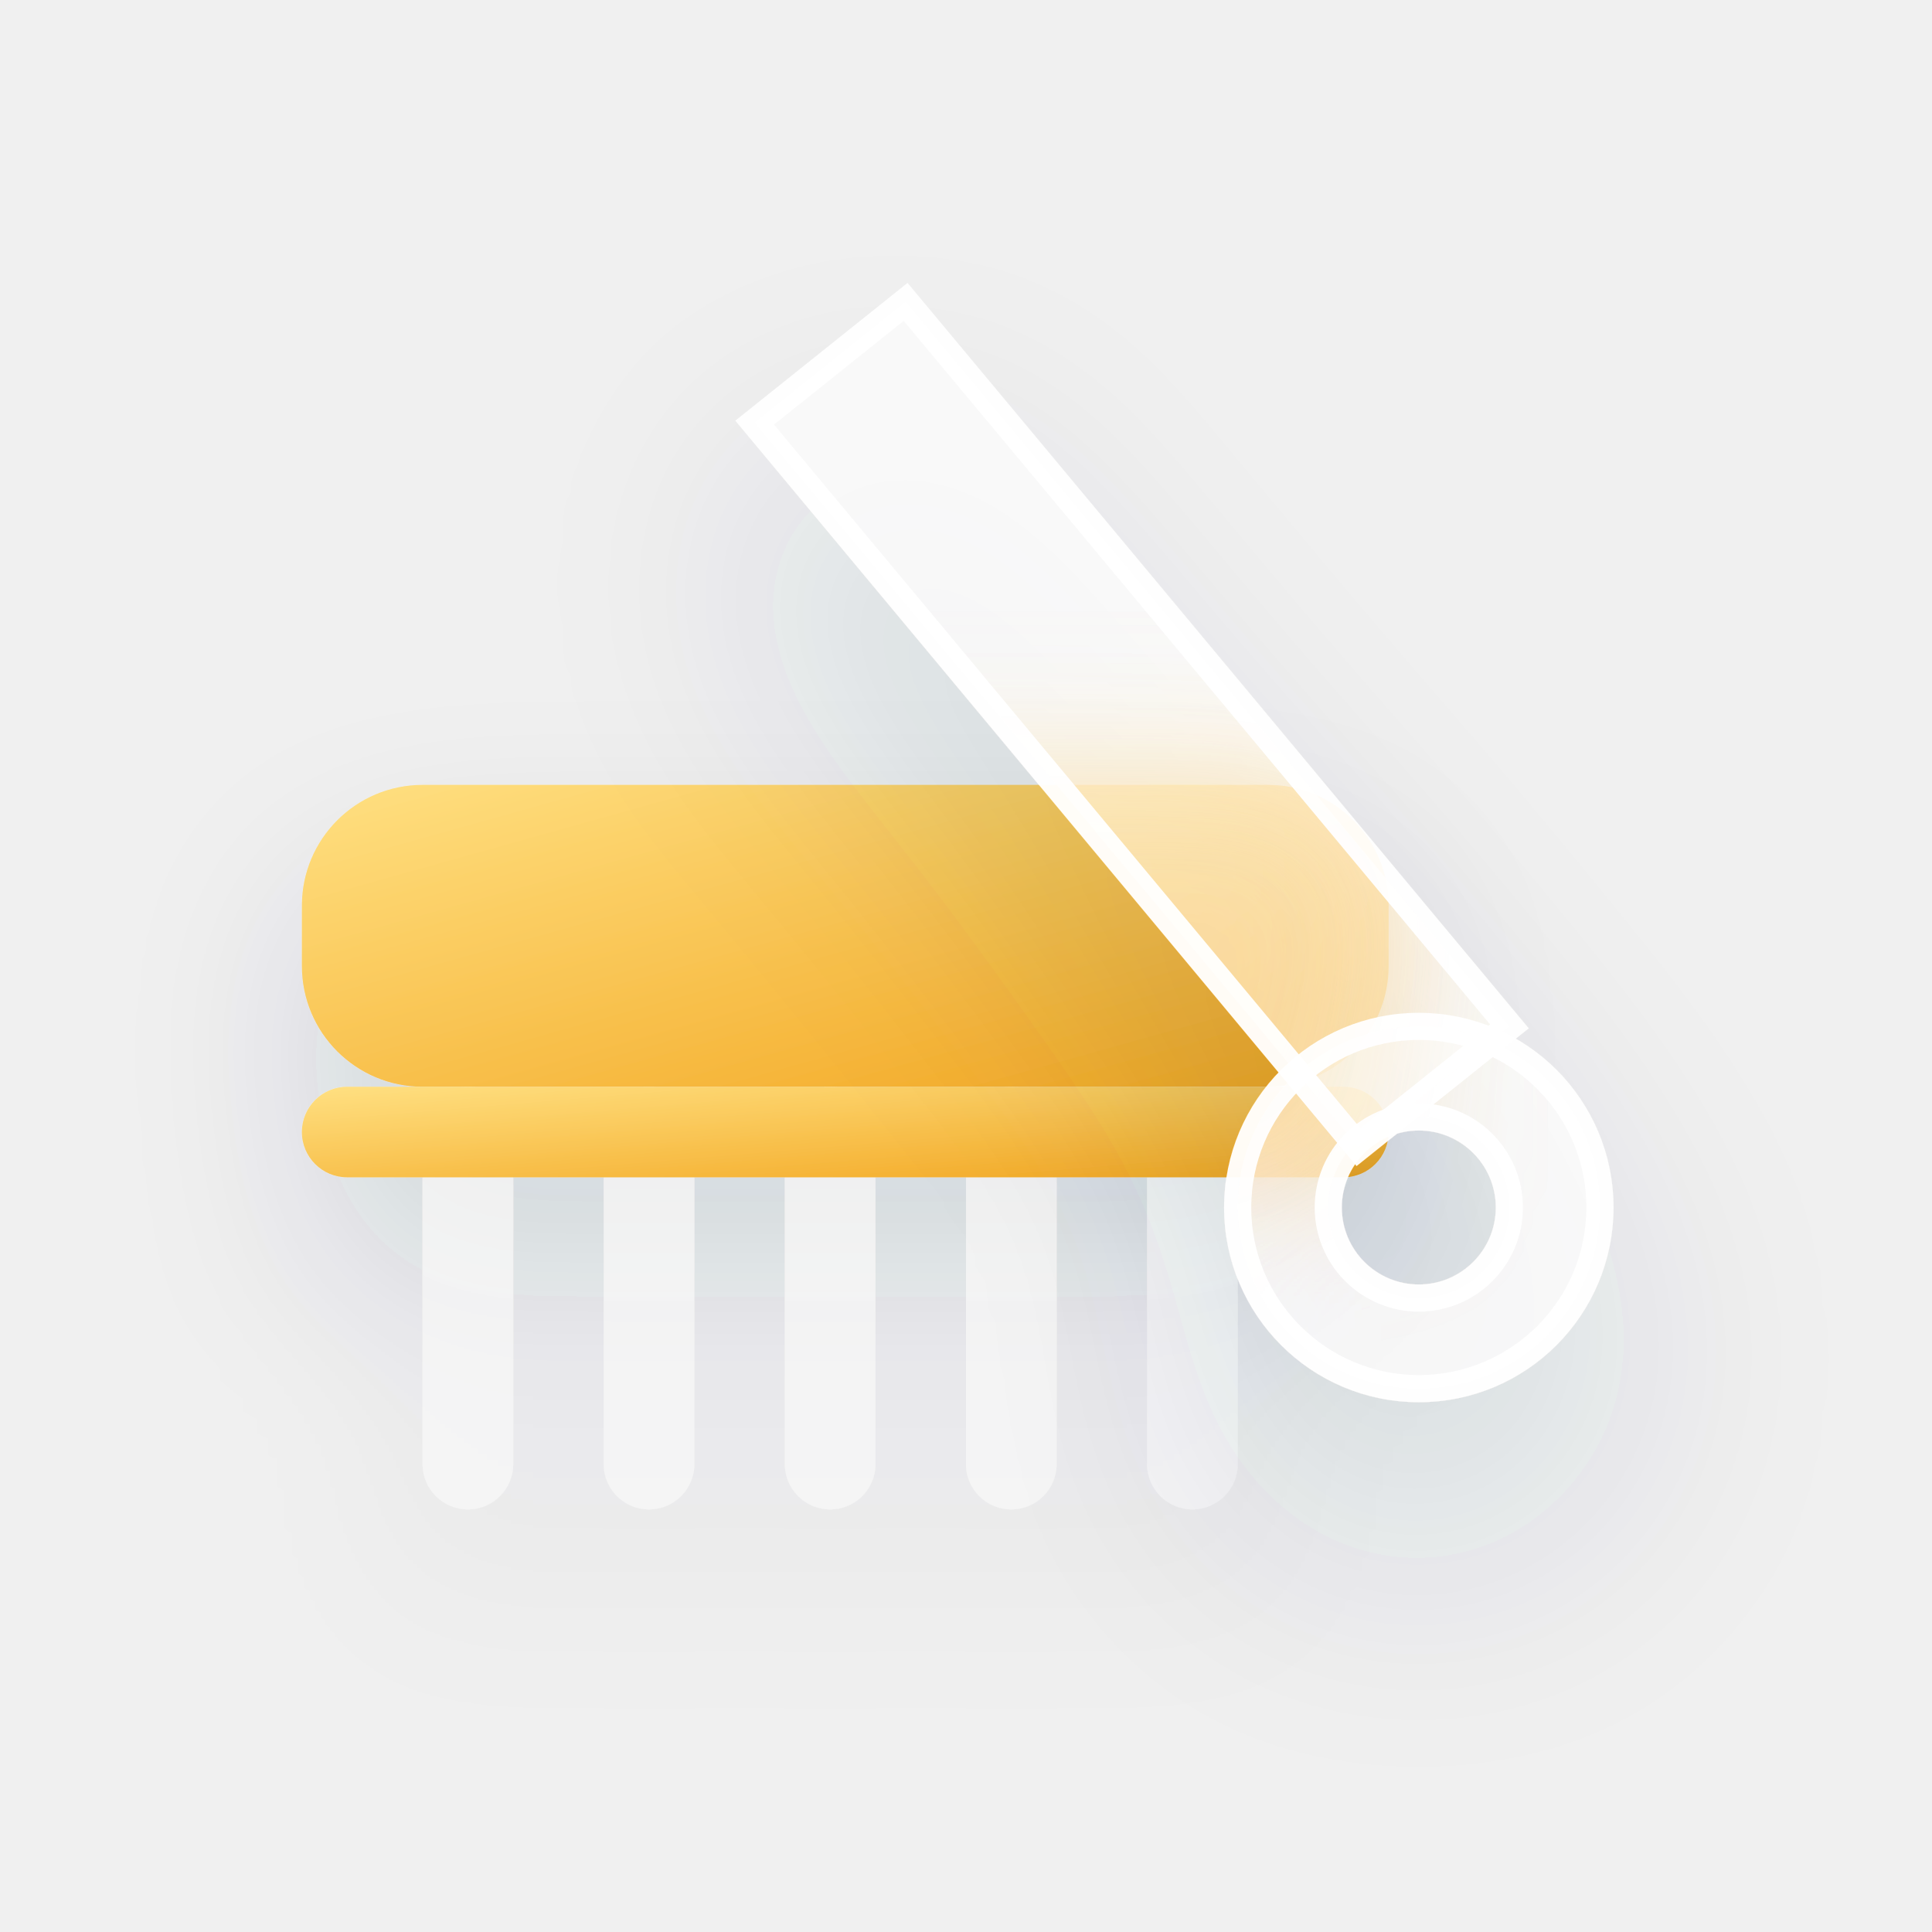
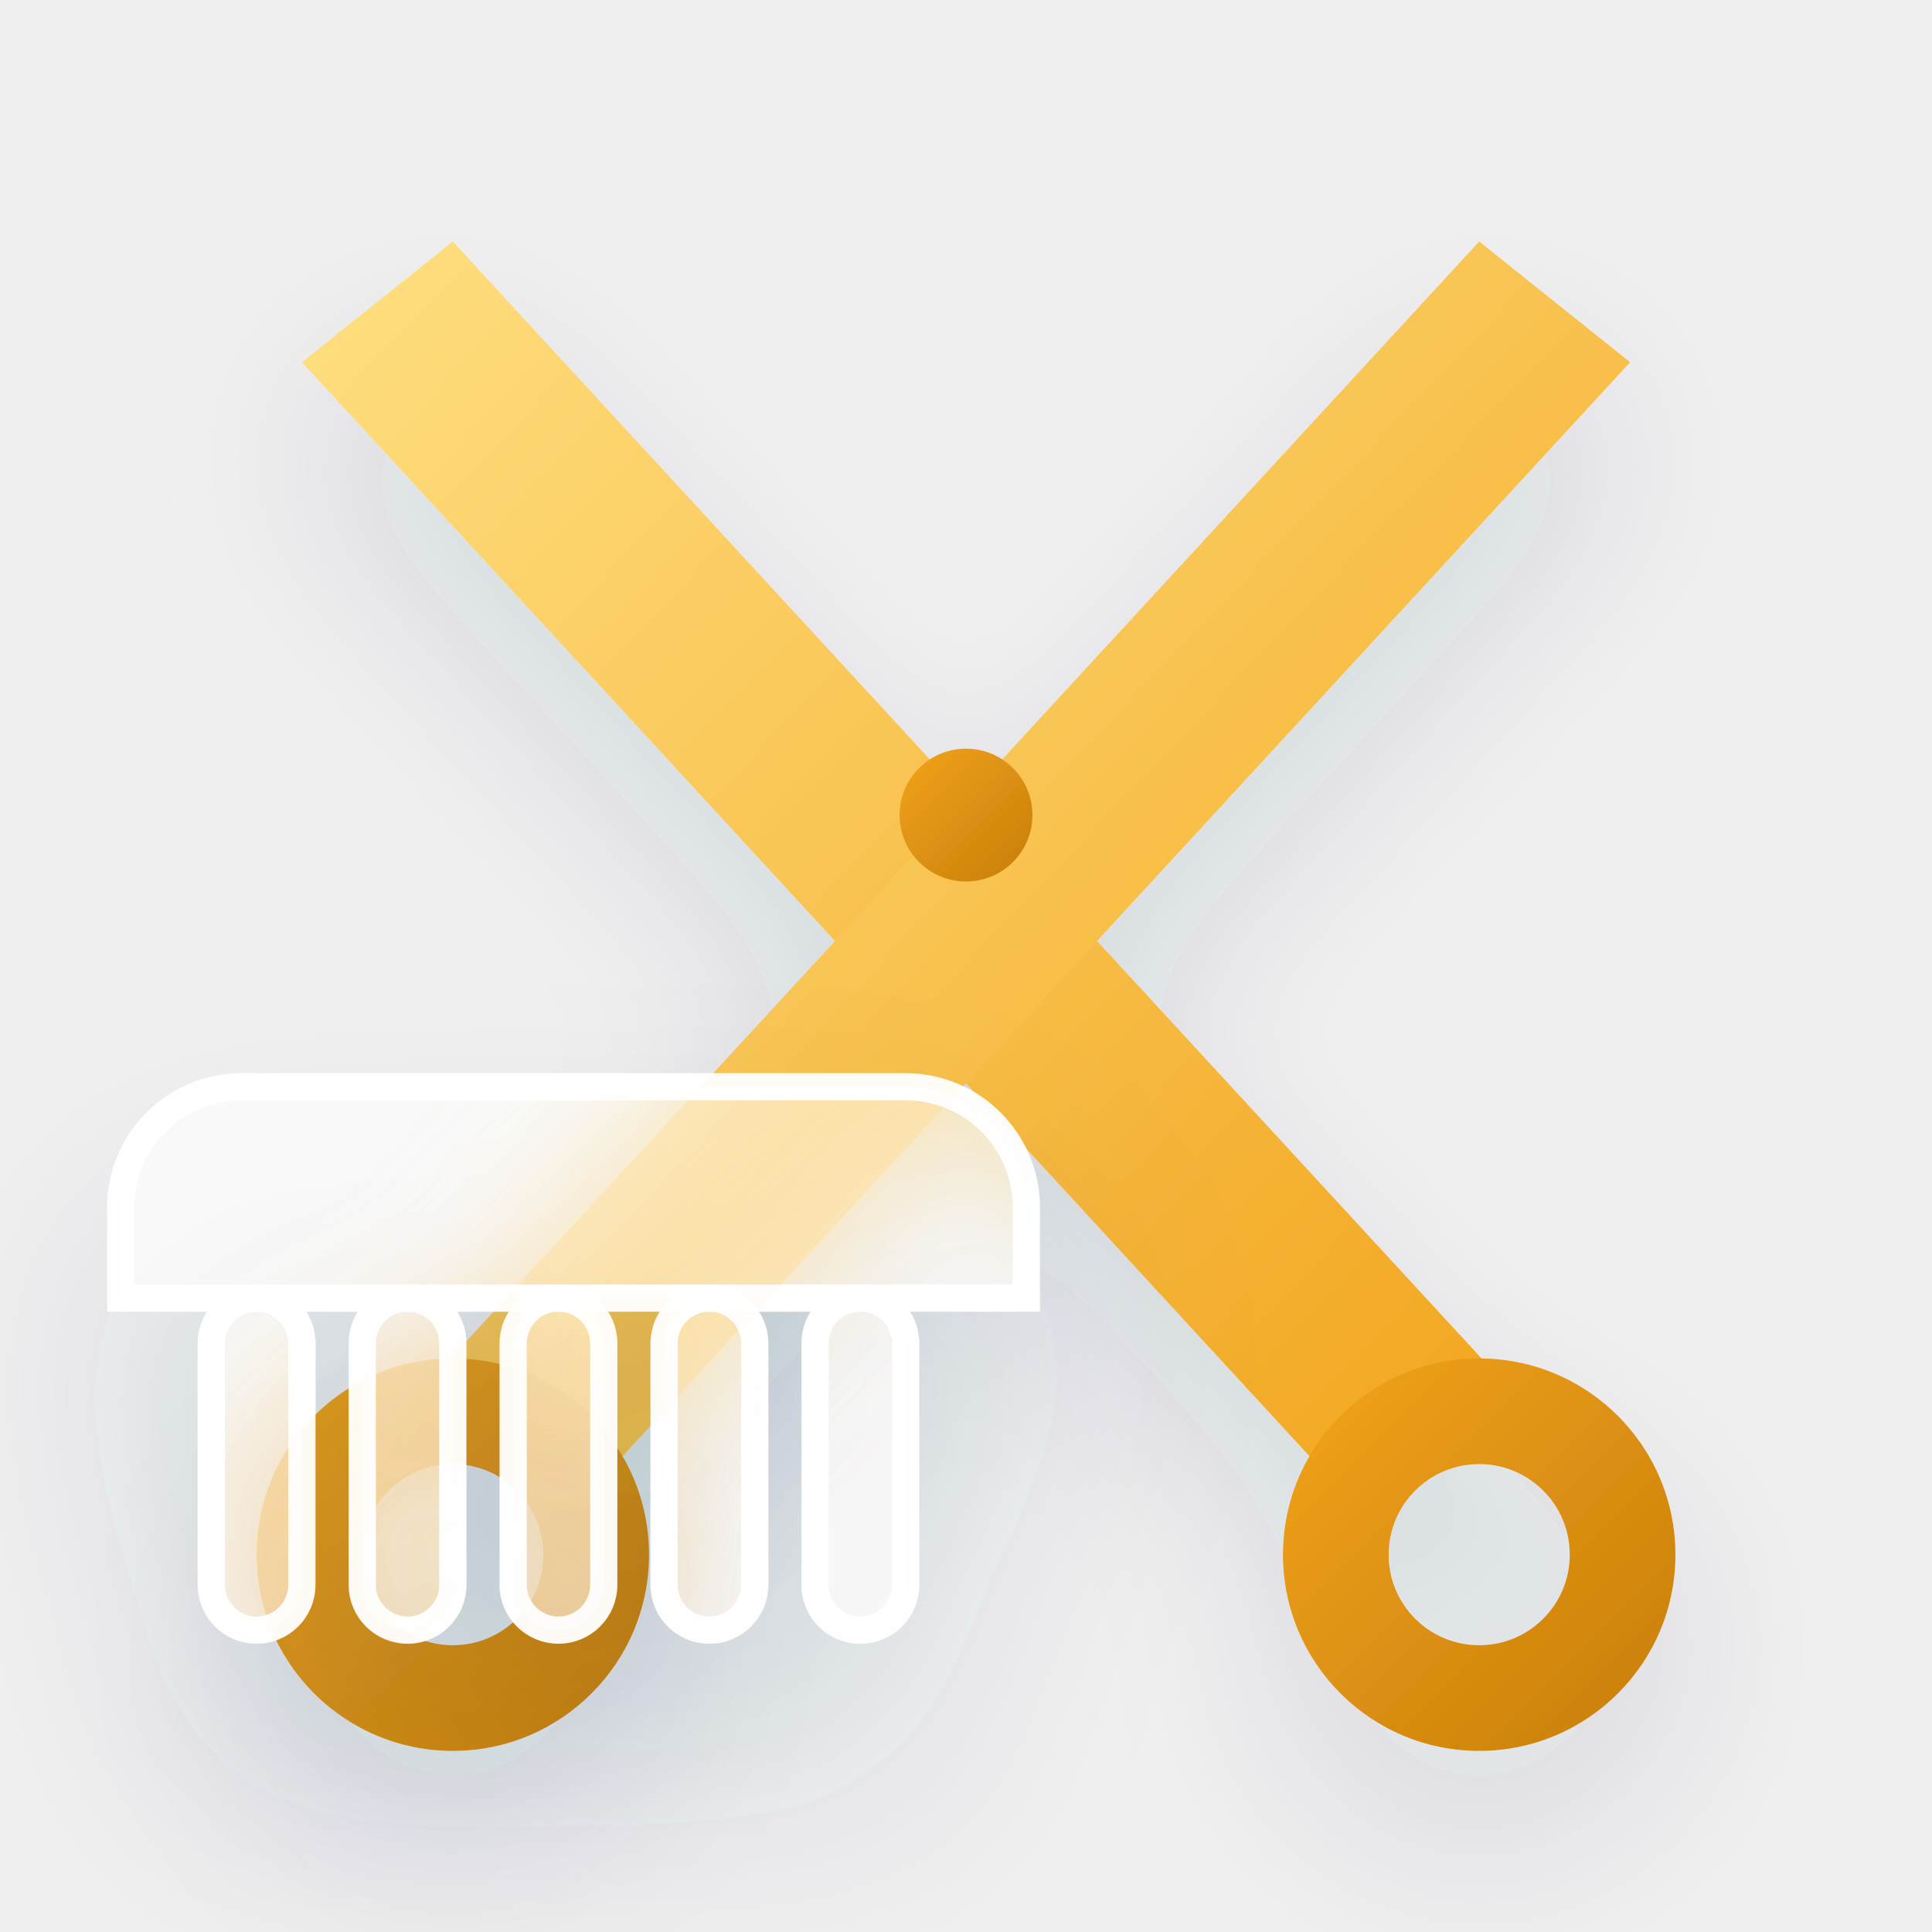
<svg xmlns="http://www.w3.org/2000/svg" xmlns:xlink="http://www.w3.org/1999/xlink" viewBox="0 0 64 64" width="64" height="64">
  <defs>
    <linearGradient id="mf-hair-g" x1="0" y1="0" x2="1" y2="1">
      <stop offset="0" stop-color="#FFE082" />
      <stop offset="1" stop-color="#F2A41C" />
    </linearGradient>
    <linearGradient id="mf-hair-g2" x1="0" y1="0" x2="1" y2="1">
      <stop offset="0" stop-color="#F2A41C" />
      <stop offset="1" stop-color="#C77D0A" />
    </linearGradient>
    <filter id="mf-hair-blur" x="-30%" y="-30%" width="160%" height="160%">
      <feGaussianBlur stdDeviation="2.4" />
    </filter>
    <filter id="mf-hair-sh" x="-40%" y="-40%" width="180%" height="200%">
      <feDropShadow dx="0" dy="5" stdDeviation="4" flood-color="#1E3A5F" flood-opacity=".16" />
    </filter>
    <filter id="mf-hair-sh2" x="-40%" y="-40%" width="180%" height="200%">
      <feDropShadow dx="0" dy="3" stdDeviation="3" flood-color="#1E3A5F" flood-opacity=".12" />
    </filter>
  </defs>
  <defs>
    <g id="mf-hair-b">
-       <rect x="10" y="26" width="36" height="10" rx="4" fill="url(#mf-hair-g)" />
-       <g fill="#fff" fill-opacity=".4">
-         <rect x="14" y="36" width="3" height="14" rx="1.5" />
-         <rect x="20" y="36" width="3" height="14" rx="1.5" />
-         <rect x="26" y="36" width="3" height="14" rx="1.5" />
-         <rect x="32" y="36" width="3" height="14" rx="1.5" />
-         <rect x="38" y="36" width="3" height="14" rx="1.5" />
-       </g>
-       <rect x="10" y="36" width="36" height="3" rx="1.5" fill="url(#mf-hair-g)" />
+       <path d="M15 8 50 46l-5 4L10 12Z" fill="url(#mf-hair-g)" />
+       <path d="M49 8 14 46l5 4L54 12Z" fill="url(#mf-hair-g)" />
+       <path d="M15 58a6.5 6.5 0 1 1 0-13 6.5 6.5 0 0 1 0 13Zm0-3.5a3 3 0 1 0 0-6 3 3 0 0 0 0 6Z" fill="url(#mf-hair-g2)" fill-rule="evenodd" />
+       <path d="M49 58a6.5 6.5 0 1 1 0-13 6.5 6.5 0 0 1 0 13Zm0-3.5a3 3 0 1 0 0-6 3 3 0 0 0 0 6Z" fill="url(#mf-hair-g2)" fill-rule="evenodd" />
+       <circle cx="32" cy="27" r="2.2" fill="url(#mf-hair-g2)" />
    </g>
    <clipPath id="mf-hair-c">
-       <path d="M50 34 30 10l-5 4 20 24Z" />
-       <path d="M47 46a6 6 0 1 0 0-12 6 6 0 0 0 0 12Zm0-3a3 3 0 1 1 0-6 3 3 0 0 1 0 6Z" />
+       <path d="M4 40a4 4 0 0 1 4-4h22a4 4 0 0 1 4 4v3H4Z" />
+       <path d="M8.5 43h0a1.5 1.5 0 0 1 1.5 1.5v8a1.5 1.5 0 0 1 -1.5 1.5h-0a1.5 1.5 0 0 1 -1.5 -1.5v-8a1.5 1.5 0 0 1 1.5 -1.5Z" />
+       <path d="M13.5 43h0a1.5 1.5 0 0 1 1.5 1.5v8a1.5 1.5 0 0 1 -1.5 1.5h-0a1.5 1.5 0 0 1 -1.5 -1.5v-8a1.5 1.5 0 0 1 1.5 -1.5Z" />
+       <path d="M18.5 43h0a1.5 1.5 0 0 1 1.5 1.5v8a1.5 1.5 0 0 1 -1.5 1.5h-0a1.5 1.5 0 0 1 -1.5 -1.5v-8a1.5 1.5 0 0 1 1.5 -1.5Z" />
+       <path d="M23.5 43h0a1.5 1.5 0 0 1 1.5 1.5v8a1.5 1.5 0 0 1 -1.5 1.5h-0a1.5 1.5 0 0 1 -1.5 -1.5v-8a1.5 1.5 0 0 1 1.5 -1.5Z" />
+       <path d="M28.5 43h0a1.5 1.5 0 0 1 1.5 1.5v8a1.5 1.5 0 0 1 -1.5 1.5h-0a1.5 1.5 0 0 1 -1.5 -1.5v-8a1.5 1.5 0 0 1 1.5 -1.5Z" />
    </clipPath>
  </defs>
  <g filter="url(#mf-hair-sh2)">
    <use href="#mf-hair-b" xlink:href="#mf-hair-b" />
  </g>
  <g filter="url(#mf-hair-sh)">
    <g clip-path="url(#mf-hair-c)">
      <rect width="64" height="64" fill="#fff" fill-opacity=".35" />
      <use href="#mf-hair-b" xlink:href="#mf-hair-b" filter="url(#mf-hair-blur)" opacity=".85" />
    </g>
-     <path d="M50 34 30 10l-5 4 20 24Z" fill="#fff" fill-opacity=".48" />
-     <path d="M47 46a6 6 0 1 0 0-12 6 6 0 0 0 0 12Zm0-3a3 3 0 1 1 0-6 3 3 0 0 1 0 6Z" fill="#fff" fill-opacity=".48" />
-     <path d="M50 34 30 10l-5 4 20 24Z" fill="none" stroke="#fff" stroke-opacity=".95" stroke-width=".9" />
-     <path d="M47 46a6 6 0 1 0 0-12 6 6 0 0 0 0 12Zm0-3a3 3 0 1 1 0-6 3 3 0 0 1 0 6Z" fill="none" stroke="#fff" stroke-opacity=".95" stroke-width=".9" />
+     <path d="M4 40a4 4 0 0 1 4-4h22a4 4 0 0 1 4 4v3H4Z" fill="#fff" fill-opacity=".48" />
+     <path d="M8.5 43h0a1.5 1.5 0 0 1 1.5 1.5v8a1.5 1.5 0 0 1 -1.5 1.5h-0a1.5 1.5 0 0 1 -1.5 -1.5v-8a1.5 1.5 0 0 1 1.5 -1.5Z" fill="#fff" fill-opacity=".48" />
+     <path d="M13.5 43h0a1.5 1.5 0 0 1 1.5 1.5v8a1.5 1.5 0 0 1 -1.5 1.5h-0a1.5 1.5 0 0 1 -1.5 -1.5v-8a1.5 1.5 0 0 1 1.5 -1.5Z" fill="#fff" fill-opacity=".48" />
+     <path d="M18.5 43h0a1.5 1.5 0 0 1 1.5 1.5v8a1.5 1.5 0 0 1 -1.5 1.5h-0a1.5 1.5 0 0 1 -1.5 -1.5v-8a1.5 1.5 0 0 1 1.5 -1.5Z" fill="#fff" fill-opacity=".48" />
+     <path d="M23.5 43h0a1.5 1.5 0 0 1 1.5 1.5v8a1.5 1.5 0 0 1 -1.5 1.5h-0a1.5 1.5 0 0 1 -1.5 -1.5v-8a1.5 1.5 0 0 1 1.5 -1.5Z" fill="#fff" fill-opacity=".48" />
+     <path d="M28.5 43h0a1.5 1.5 0 0 1 1.5 1.5v8a1.5 1.5 0 0 1 -1.5 1.5h-0a1.5 1.5 0 0 1 -1.5 -1.5v-8a1.5 1.5 0 0 1 1.5 -1.5Z" fill="#fff" fill-opacity=".48" />
+     <path d="M4 40a4 4 0 0 1 4-4h22a4 4 0 0 1 4 4v3H4Z" fill="none" stroke="#fff" stroke-opacity=".95" stroke-width=".9" />
+     <path d="M8.5 43h0a1.5 1.5 0 0 1 1.5 1.5v8a1.5 1.5 0 0 1 -1.5 1.5h-0a1.5 1.5 0 0 1 -1.5 -1.5v-8a1.5 1.5 0 0 1 1.5 -1.5Z" fill="none" stroke="#fff" stroke-opacity=".95" stroke-width=".9" />
+     <path d="M13.5 43h0a1.5 1.5 0 0 1 1.5 1.5v8a1.5 1.5 0 0 1 -1.5 1.5h-0a1.5 1.5 0 0 1 -1.5 -1.5v-8a1.5 1.5 0 0 1 1.5 -1.5Z" fill="none" stroke="#fff" stroke-opacity=".95" stroke-width=".9" />
+     <path d="M18.5 43h0a1.5 1.5 0 0 1 1.5 1.5v8a1.5 1.5 0 0 1 -1.5 1.5h-0a1.5 1.5 0 0 1 -1.5 -1.5v-8a1.5 1.5 0 0 1 1.5 -1.5Z" fill="none" stroke="#fff" stroke-opacity=".95" stroke-width=".9" />
+     <path d="M23.5 43h0a1.5 1.5 0 0 1 1.5 1.5v8a1.5 1.5 0 0 1 -1.5 1.5h-0a1.5 1.5 0 0 1 -1.5 -1.5v-8a1.5 1.5 0 0 1 1.5 -1.5Z" fill="none" stroke="#fff" stroke-opacity=".95" stroke-width=".9" />
+     <path d="M28.5 43h0a1.5 1.5 0 0 1 1.5 1.5v8a1.5 1.5 0 0 1 -1.5 1.5h-0a1.5 1.5 0 0 1 -1.5 -1.5v-8a1.5 1.5 0 0 1 1.5 -1.5Z" fill="none" stroke="#fff" stroke-opacity=".95" stroke-width=".9" />
    <g fill="#fff" fill-opacity=".92" />
  </g>
</svg>
